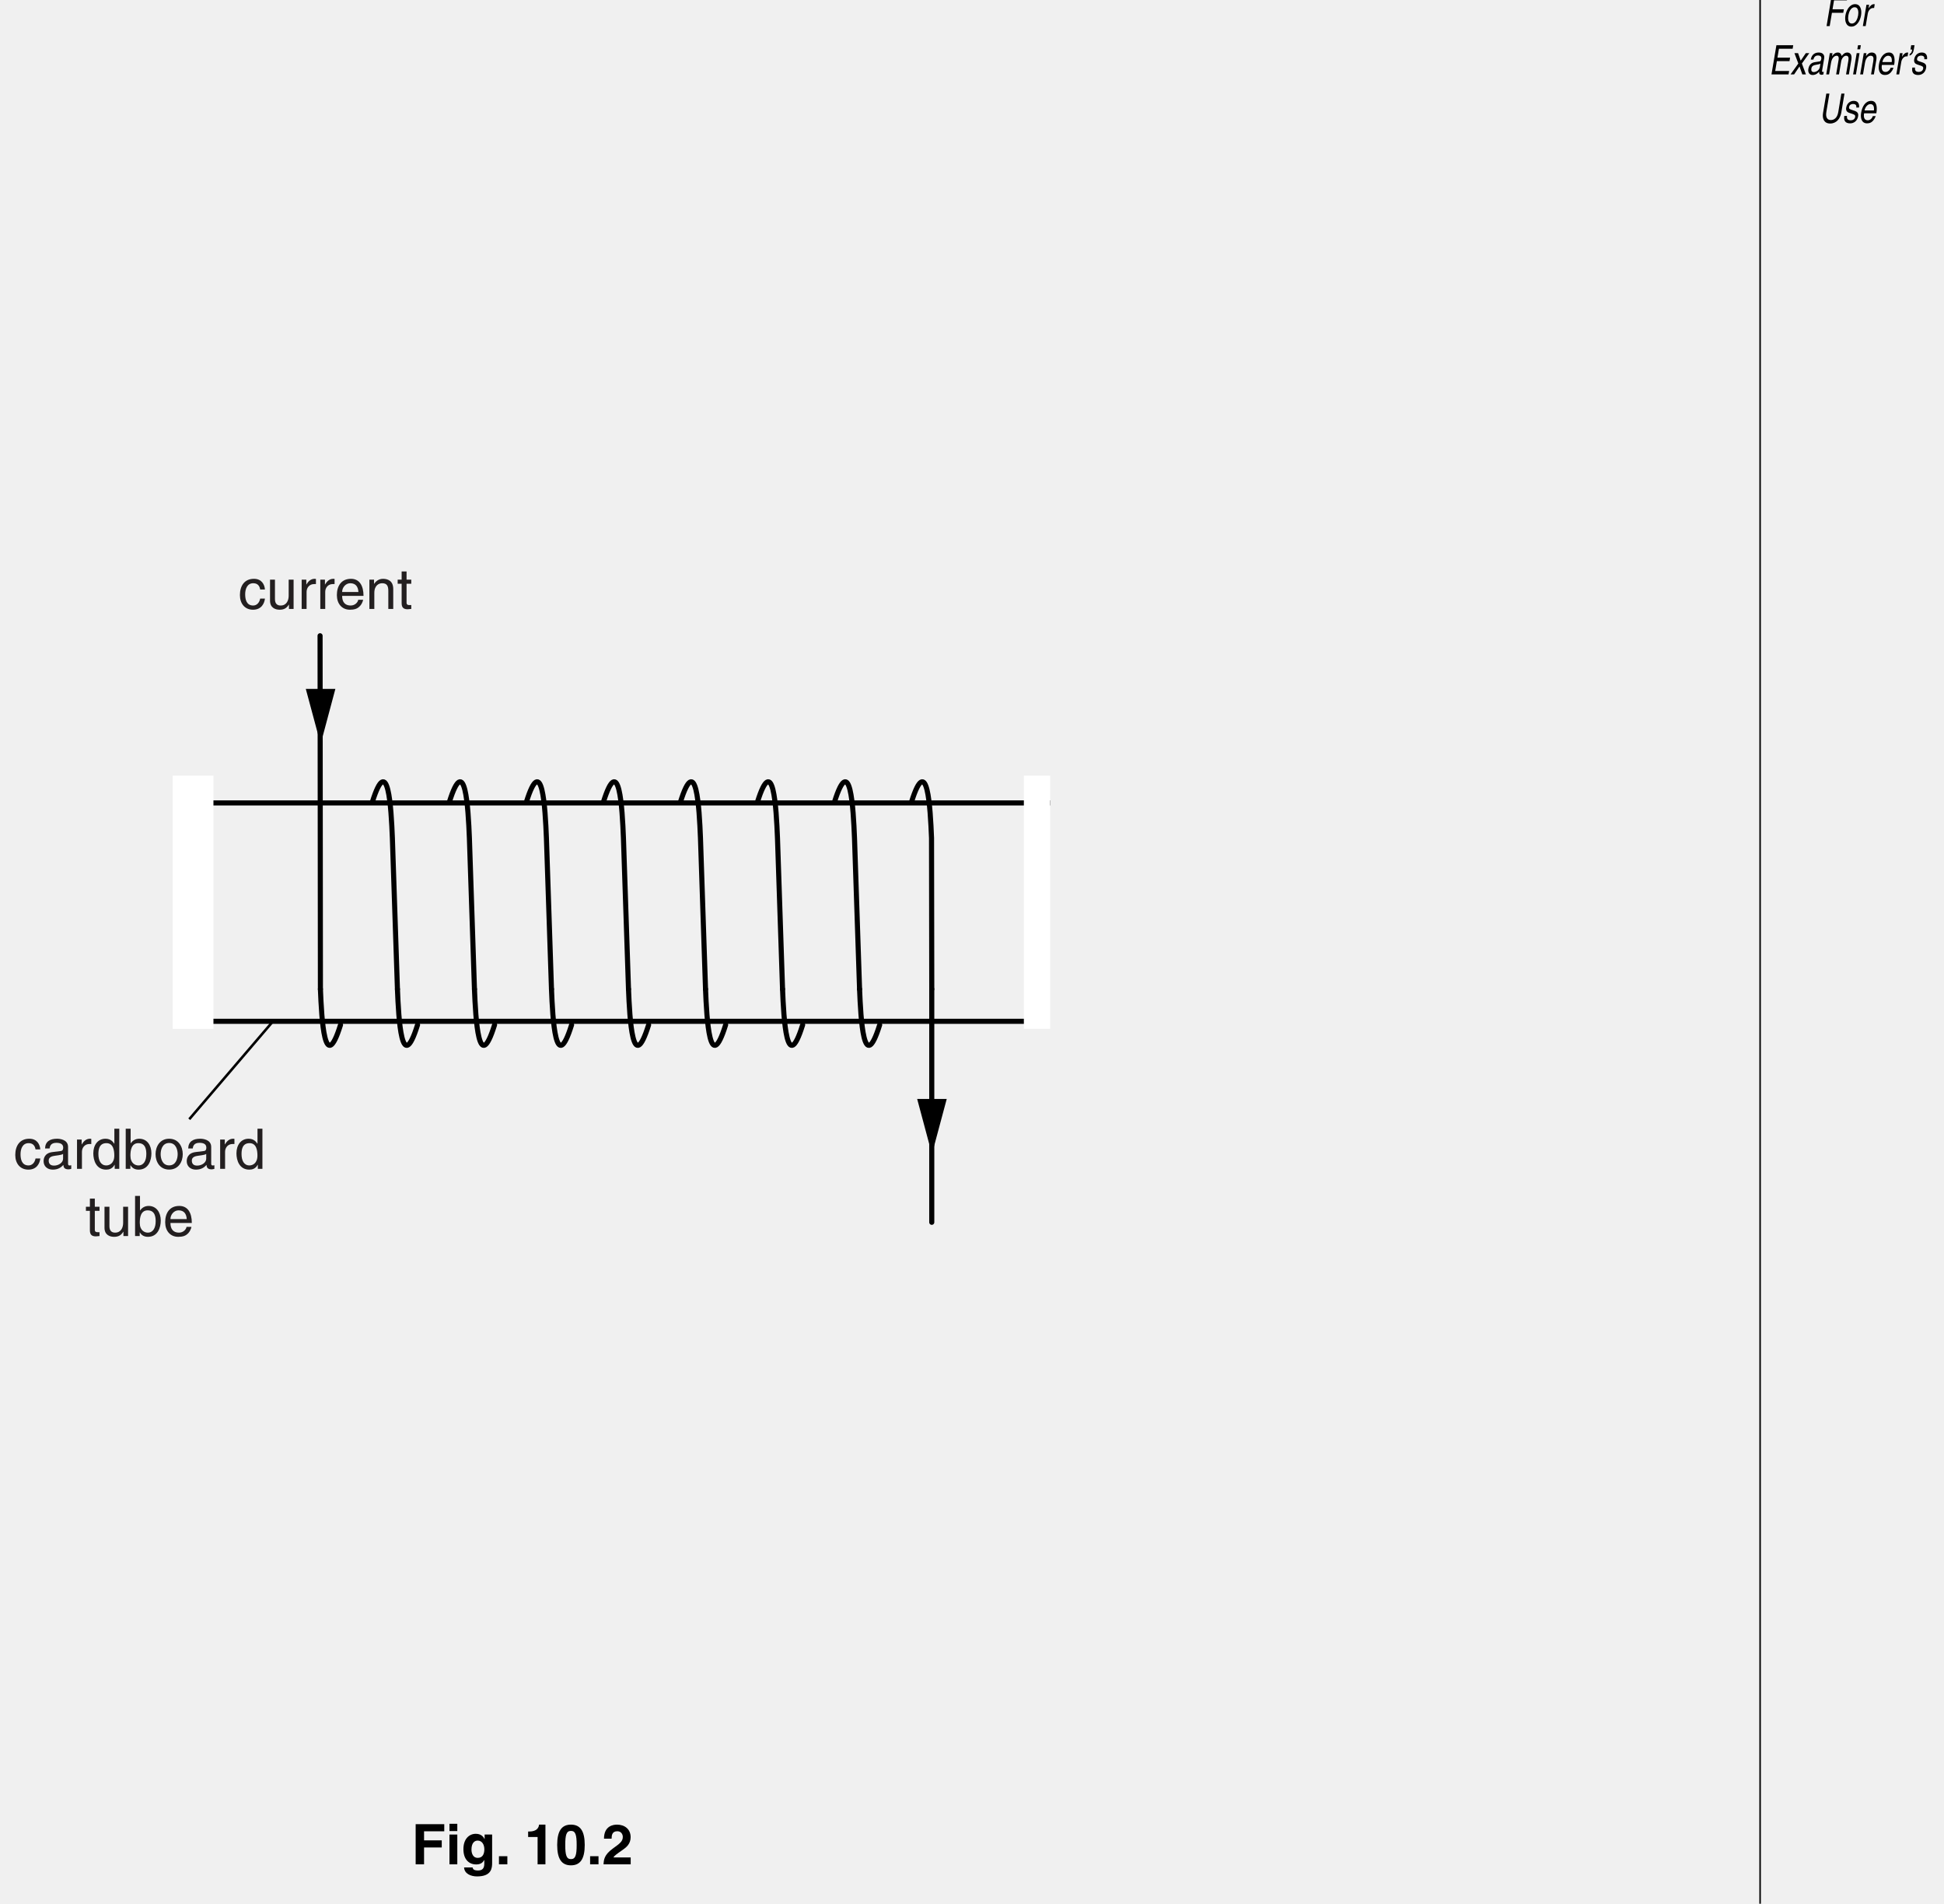
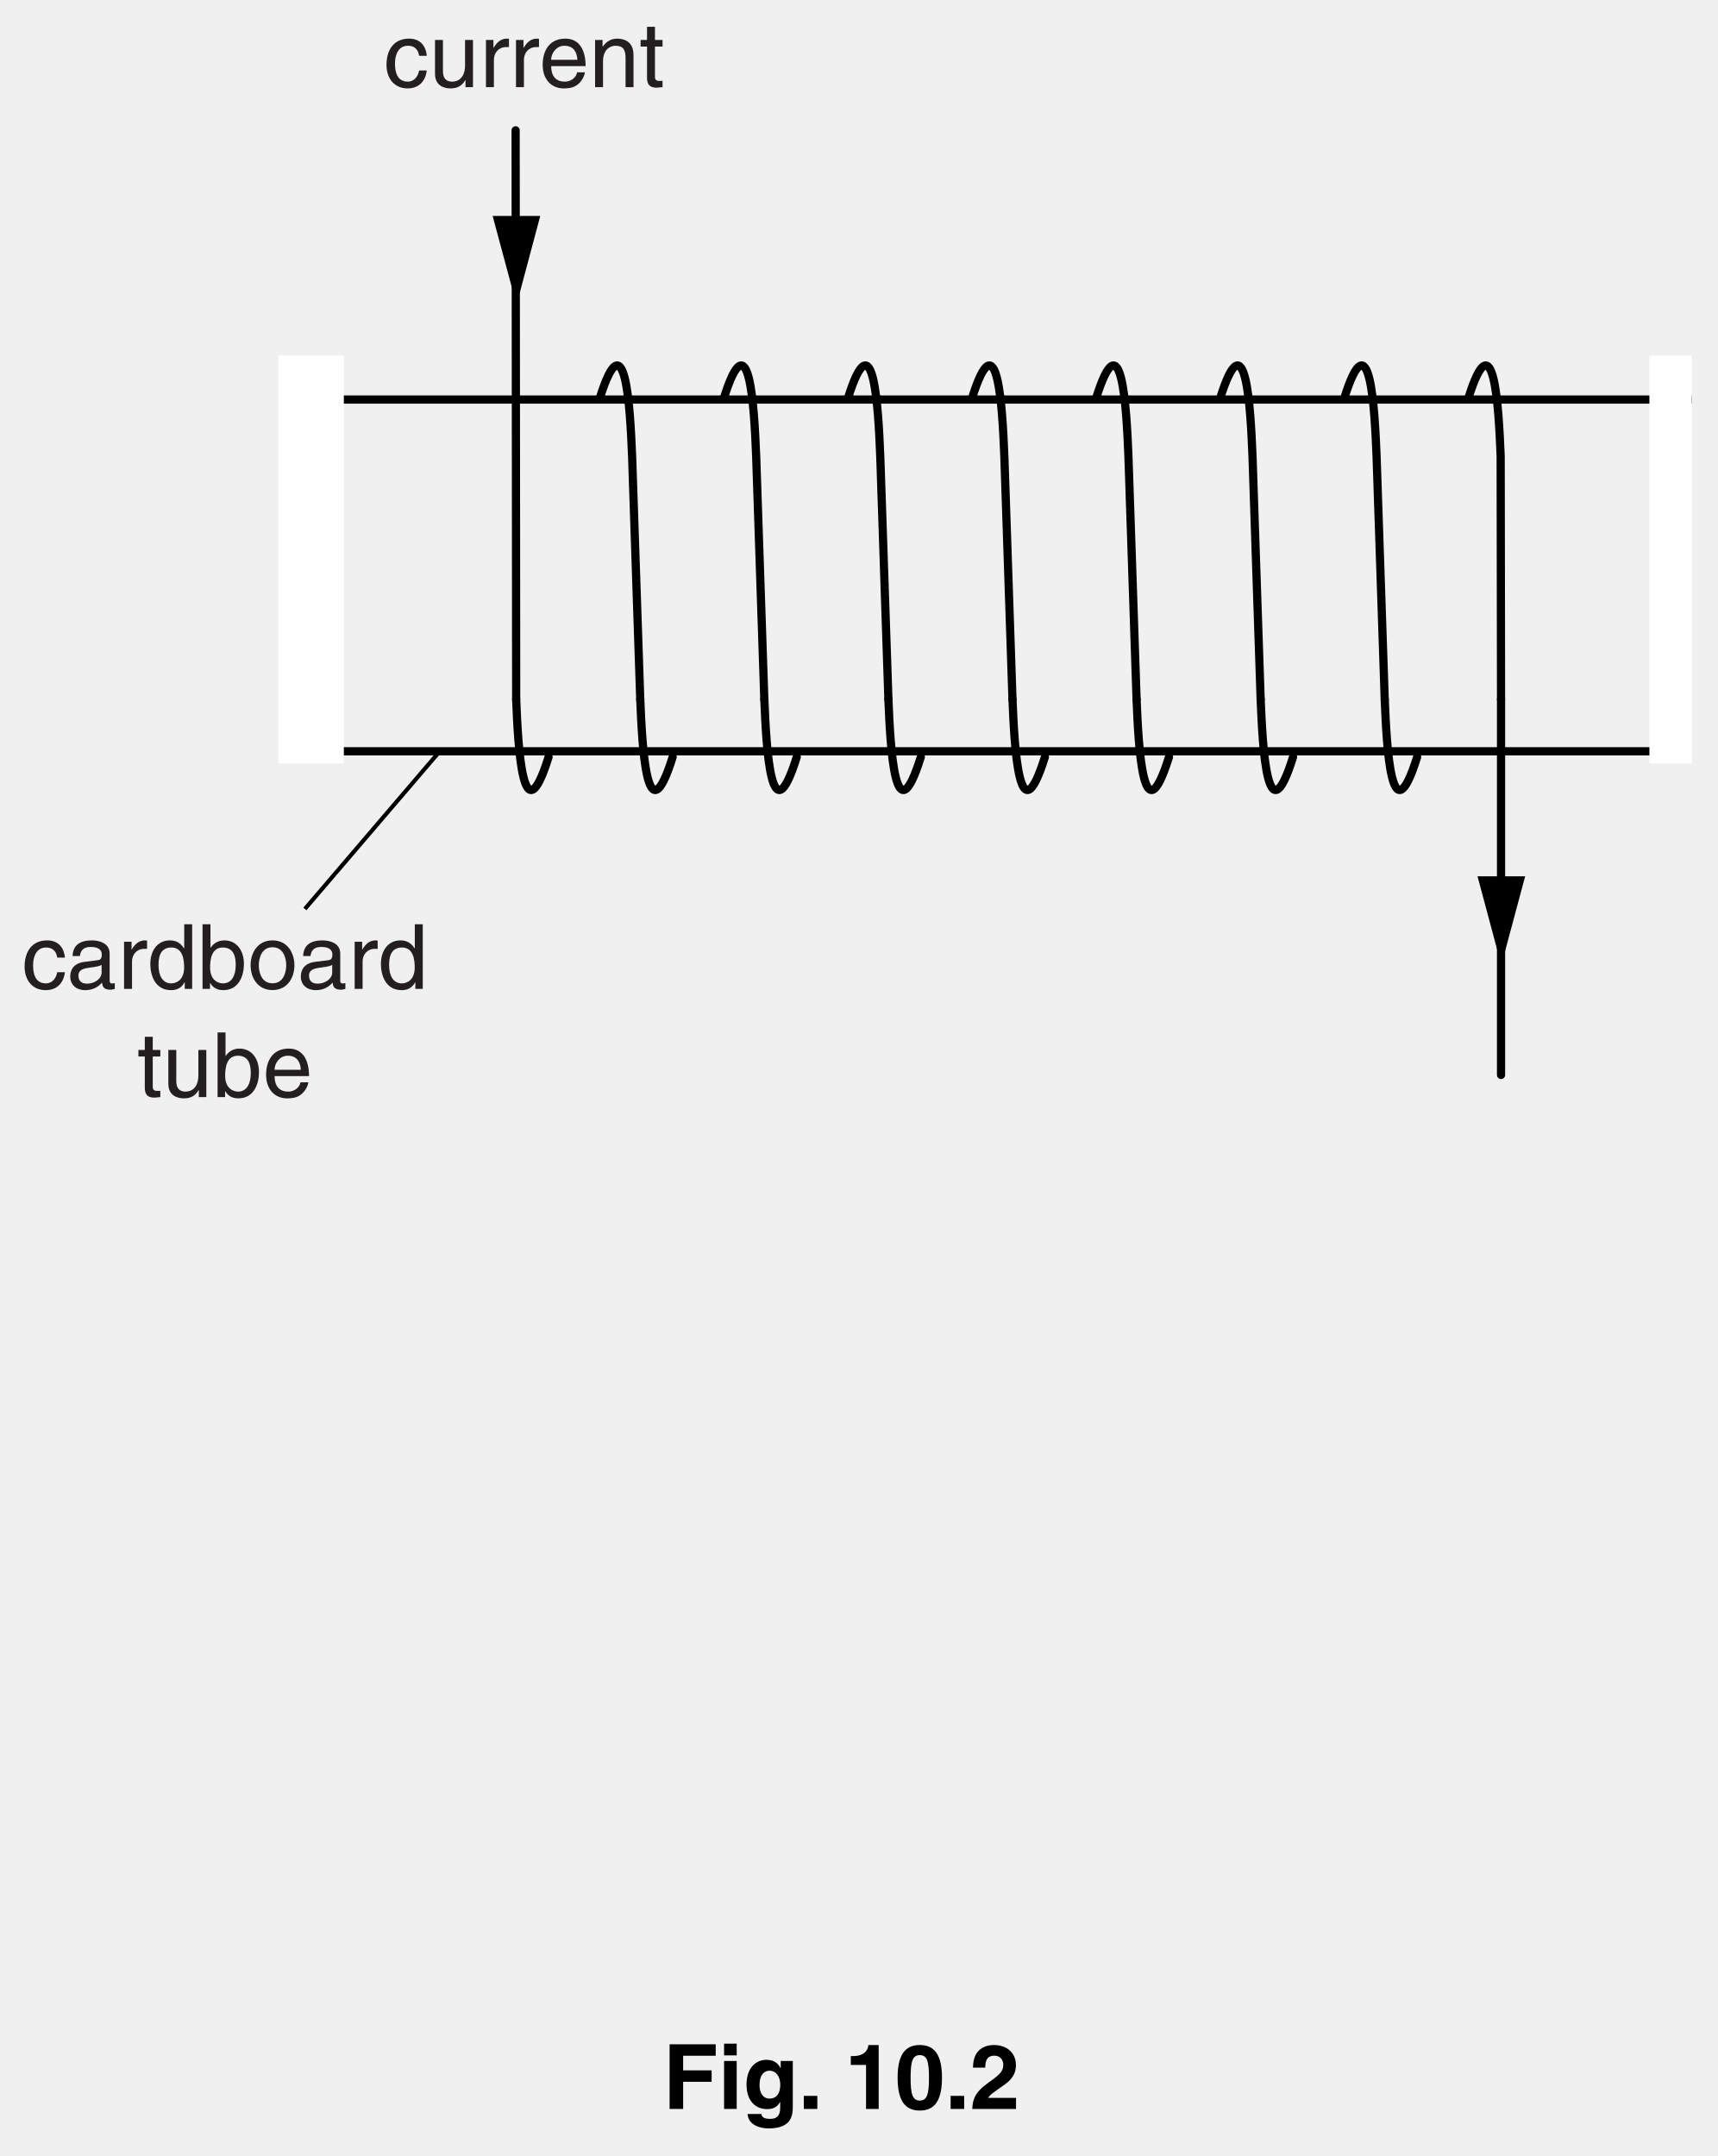
- <svg xmlns="http://www.w3.org/2000/svg" xmlns:xlink="http://www.w3.org/1999/xlink" data-id="0625_2013MJ_22_q10b_fig10-2" data-width-mm="134.76" data-height-mm="131.94" data-measure="false" data-source="0625/22 MJ 2013 p17" version="1.1" width="382" height="374" viewBox="0 0 382 374">
+ <svg xmlns="http://www.w3.org/2000/svg" xmlns:xlink="http://www.w3.org/1999/xlink" data-id="0625_2013MJ_22_q10b_fig10-2" data-width-mm="73.91" data-height-mm="92.78" data-measure="false" data-source="0625/22 MJ 2013 p17" version="1.1" width="209.5" height="263" viewBox="0 0 209.5 263">
  <defs>
    <clipPath id="clip_1">
-       <path transform="matrix(1,0,0,-1,-181.5,770)" d="M181.5 396H563.5V770H181.5Z" />
+       <path transform="matrix(1,0,0,-1,-181.5,661)" d="M181.5 398H391V661H181.5Z" />
    </clipPath>
    <clipPath id="clip_2">
-       <path transform="matrix(1,0,0,-1,-181.5,770)" d="M0 0H595.22V842H0Z" />
+       <path transform="matrix(1,0,0,-1,-181.5,661)" d="M0 0H595.22V842H0Z" />
    </clipPath>
    <clipPath id="clip_3">
-       <path transform="matrix(1,0,0,-1,-181.5,770)" d="M0 0H595.22V842H0Z" />
+       <path transform="matrix(1,0,0,-1,-181.5,661)" d="M0 0H595.22V842H0Z" />
    </clipPath>
    <clipPath id="clip_4">
-       <path transform="matrix(1,0,0,-1,-181.5,770)" d="M0 0H595.22V842H0Z" />
+       <path transform="matrix(1,0,0,-1,-181.5,661)" d="M0 0H595.22V842H0Z" />
    </clipPath>
    <clipPath id="clip_5">
-       <path transform="matrix(1,0,0,-1,-181.5,770)" d="M0 0H595.22V842H0Z" />
+       <path transform="matrix(1,0,0,-1,-181.5,661)" d="M0 0H595.22V842H0Z" />
    </clipPath>
-     <path id="font_6_39" d="M.252 .326H.604L.622 .412H.270L.317 .631H.717L.735 .717H.238L.085 0H.182L.252 .326Z" />
-     <path id="font_6_80" d="M.090 .262C.062 .127 .108-.013 .275-.013 .442-.013 .548 .127 .576 .262 .605 .397 .559 .538 .392 .538 .225 .538 .119 .397 .090 .262M.181 .262C.196 .332 .250 .462 .376 .462 .502 .462 .500 .332 .485 .262 .470 .192 .417 .062 .291 .062 .165 .062 .166 .192 .181 .262Z" />
-     <path id="font_6_83" d="M.229 .304C.245 .380 .311 .444 .393 .444H.426L.445 .535C.439 .537 .434 .538 .423 .538 .357 .538 .302 .497 .254 .436H.252L.271 .523H.188L.076 0H.164L.229 .304Z" />
-     <path id="font_6_38" d="M.634 .085H.201L.252 .326H.645L.663 .412H.270L.317 .631H.743L.761 .717H.238L.085 0H.615L.634 .085Z" />
-     <path id="font_6_89" d="M.363 .268 .594 .523H.486L.326 .338 .244 .523H.131L.252 .268 .010 0H.121L.289 .196 .377 0H.489L.363 .268Z" />
-     <path id="font_6_66" d="M.220 .364C.234 .404 .261 .465 .361 .465 .444 .465 .478 .435 .466 .380 .455 .328 .429 .320 .407 .318L.258 .300C.108 .282 .074 .180 .064 .136 .045 .046 .100-.014 .196-.014 .298-.014 .362 .033 .403 .070 .398 .030 .401-.009 .479-.009 .499-.009 .514-.003 .530 .000L.543 .064C.533 .062 .521 .060 .513 .060 .495 .060 .486 .069 .491 .091L.555 .392C.583 .526 .434 .538 .392 .538 .263 .538 .169 .489 .139 .364L.220 .364M.422 .181C.407 .111 .316 .058 .234 .058 .168 .058 .146 .092 .158 .149 .172 .215 .244 .228 .288 .234 .400 .248 .424 .256 .440 .267L.422 .181Z" />
-     <path id="font_6_78" d="M.064 0H.152L.213 .285C.243 .427 .338 .459 .388 .459 .453 .459 .459 .406 .449 .362L.372 0H.460L.528 .319C.543 .389 .607 .459 .681 .459 .756 .459 .768 .410 .752 .338L.680 0H.768L.845 .362C.877 .509 .777 .538 .721 .538 .640 .538 .597 .502 .543 .453 .534 .481 .516 .538 .422 .538 .328 .538 .270 .477 .245 .449H.243L.259 .523H.176L.064 0Z" />
-     <path id="font_6_74" d="M.266 .523H.178L.066 0H.154L.266 .523M.286 .617 .307 .717H.219L.198 .617H.286Z" />
-     <path id="font_6_79" d="M.566 .356C.598 .505 .503 .538 .422 .538 .332 .538 .270 .477 .245 .449H.243L.259 .523H.176L.064 0H.152L.213 .285C.243 .427 .338 .459 .388 .459 .474 .459 .490 .413 .471 .322L.402 0H.490L.566 .356Z" />
-     <path id="font_6_70" d="M.455 .164C.444 .125 .382 .061 .299 .061 .198 .061 .160 .124 .183 .233H.565C.604 .418 .556 .538 .405 .538 .232 .538 .126 .409 .092 .247 .060 .096 .123-.014 .270-.014 .354-.014 .393 .005 .420 .021 .495 .065 .535 .139 .543 .164H.455M.198 .303C.215 .384 .295 .459 .376 .459 .483 .459 .501 .384 .489 .303H.198Z" />
-     <path id="font_6_8" d="M.183 .611H.236C.228 .577 .215 .517 .161 .509L.151 .462C.236 .481 .272 .542 .288 .619L.309 .717H.205L.183 .611Z" />
-     <path id="font_6_84" d="M.526 .374C.532 .400 .548 .538 .361 .538 .258 .538 .152 .486 .127 .371 .112 .299 .152 .262 .221 .244L.318 .219C.389 .200 .415 .186 .406 .144 .394 .086 .332 .061 .269 .061 .145 .061 .147 .127 .152 .168H.067C.057 .105 .046-.014 .253-.014 .371-.014 .474 .050 .497 .158 .512 .229 .483 .269 .379 .296L.296 .318C.232 .335 .207 .345 .216 .388 .230 .453 .309 .462 .336 .462 .447 .462 .447 .407 .441 .374H.526Z" />
-     <path id="font_6_54" d="M.699 .717 .603 .264C.570 .108 .461 .067 .372 .067 .285 .067 .199 .110 .232 .266L.328 .717H.231L.129 .239C.101 .105 .158-.018 .351-.018 .548-.018 .666 .105 .697 .252L.796 .717H.699Z" />
-     <clipPath id="clip_7">
-       <path transform="matrix(1,0,0,-1,-181.5,770)" d="M180.432 658.748H387.859V525.433H180.432Z" />
+     <clipPath id="clip_6">
+       <path transform="matrix(1,0,0,-1,-181.5,660.999)" d="M180.432 658.748H387.859V525.433H180.432Z" />
    </clipPath>
-     <path id="font_8_68" d="M.476 .347C.469 .438 .417 .538 .280 .538 .107 .538 .029 .409 .029 .247 .029 .096 .116-.014 .263-.014 .416-.014 .467 .102 .476 .185H.391C.376 .105 .325 .061 .266 .061 .145 .061 .123 .172 .123 .262 .123 .355 .158 .459 .267 .459 .341 .459 .380 .417 .391 .347H.476Z" />
-     <path id="font_8_86" d="M.488 0V.523H.400V.235C.400 .159 .367 .061 .256 .061 .199 .061 .155 .090 .155 .176V.523H.067V.147C.067 .022 .160-.014 .237-.014 .321-.014 .366 .017 .403 .078L.405 .076V0H.488Z" />
-     <path id="font_8_83" d="M.164 .304C.164 .380 .216 .444 .298 .444H.331V.535C.324 .537 .319 .538 .308 .538 .242 .538 .196 .497 .161 .436H.159V.523H.076V0H.164V.304Z" />
-     <path id="font_8_70" d="M.420 .164C.417 .125 .368 .061 .285 .061 .184 .061 .133 .124 .133 .233H.515C.515 .418 .441 .538 .291 .538 .117 .538 .039 .409 .039 .247 .039 .096 .126-.014 .273-.014 .357-.014 .391 .005 .416 .021 .481 .065 .505 .139 .508 .164H.420M.133 .303C.133 .384 .197 .459 .278 .459 .385 .459 .419 .384 .424 .303H.133Z" />
-     <path id="font_8_79" d="M.490 .356C.490 .505 .388 .538 .307 .538 .217 .538 .168 .477 .149 .449H.147V.523H.064V0H.152V.285C.152 .427 .240 .459 .291 .459 .376 .459 .402 .413 .402 .322V0H.490V.356Z" />
-     <path id="font_8_85" d="M.256 .450V.523H.172V.669H.084V.523H.013V.450H.084V.105C.084 .042 .103-.006 .190-.006 .199-.006 .224-.002 .256 .000V.069H.225C.207 .069 .172 .069 .172 .110V.450H.256Z" />
-     <path id="font_8_66" d="M.142 .364C.148 .404 .162 .465 .263 .465 .345 .465 .385 .435 .385 .380 .385 .328 .360 .320 .339 .318L.194 .300C.048 .282 .035 .180 .035 .136 .035 .046 .103-.014 .199-.014 .301-.014 .354 .033 .388 .070 .391 .030 .403-.009 .481-.009 .501-.009 .514-.003 .529 .000V.064C.519 .062 .508 .060 .500 .060 .482 .060 .472 .069 .472 .091V.392C.472 .526 .319 .538 .277 .538 .148 .538 .065 .489 .061 .364L.142 .364M.383 .181C.383 .111 .303 .058 .222 .058 .155 .058 .126 .092 .126 .149 .126 .215 .195 .228 .238 .234 .347 .248 .369 .256 .383 .267V.181Z" />
-     <path id="font_8_69" d="M.498 .717H.410V.456L.408 .449C.388 .479 .347 .538 .252 .538 .113 .538 .034 .424 .034 .277 .034 .152 .086-.014 .264-.014 .315-.014 .375 .001 .413 .072H.416V0H.498V.717M.125 .263C.125 .330 .132 .459 .268 .459 .395 .459 .409 .322 .409 .237 .409 .098 .322 .061 .266 .061 .170 .061 .125 .148 .125 .263Z" />
-     <path id="font_8_67" d="M.140 0V.065H.142C.160 .036 .197-.014 .286-.014 .464-.014 .516 .152 .516 .277 .516 .424 .437 .538 .298 .538 .237 .537 .185 .512 .147 .457H.145V.717H.057V0H.140M.425 .263C.425 .148 .380 .061 .284 .061 .228 .061 .141 .098 .141 .237 .141 .322 .155 .459 .282 .459 .418 .459 .425 .330 .425 .263Z" />
-     <path id="font_8_80" d="M.034 .262C.034 .127 .110-.013 .277-.013 .444-.013 .520 .127 .520 .262 .520 .397 .444 .538 .277 .538 .110 .538 .034 .397 .034 .262M.125 .262C.125 .332 .151 .462 .277 .462 .403 .462 .429 .332 .429 .262 .429 .192 .403 .062 .277 .062 .151 .062 .125 .192 .125 .262Z" />
-     <clipPath id="clip_9">
-       <path transform="matrix(1,0,0,-1,-181.500,770)" d="M180.432 658.748H387.859V525.433H180.432Z" />
+     <path id="font_7_68" d="M.476 .347C.469 .438 .417 .538 .280 .538 .107 .538 .029 .409 .029 .247 .029 .096 .116-.014 .263-.014 .416-.014 .467 .102 .476 .185H.391C.376 .105 .325 .061 .266 .061 .145 .061 .123 .172 .123 .262 .123 .355 .158 .459 .267 .459 .341 .459 .380 .417 .391 .347H.476Z" />
+     <path id="font_7_86" d="M.488 0V.523H.400V.235C.400 .159 .367 .061 .256 .061 .199 .061 .155 .090 .155 .176V.523H.067V.147C.067 .022 .160-.014 .237-.014 .321-.014 .366 .017 .403 .078L.405 .076V0H.488Z" />
+     <path id="font_7_83" d="M.164 .304C.164 .380 .216 .444 .298 .444H.331V.535C.324 .537 .319 .538 .308 .538 .242 .538 .196 .497 .161 .436H.159V.523H.076V0H.164V.304Z" />
+     <path id="font_7_70" d="M.420 .164C.417 .125 .368 .061 .285 .061 .184 .061 .133 .124 .133 .233H.515C.515 .418 .441 .538 .291 .538 .117 .538 .039 .409 .039 .247 .039 .096 .126-.014 .273-.014 .357-.014 .391 .005 .416 .021 .481 .065 .505 .139 .508 .164H.420M.133 .303C.133 .384 .197 .459 .278 .459 .385 .459 .419 .384 .424 .303H.133Z" />
+     <path id="font_7_79" d="M.490 .356C.490 .505 .388 .538 .307 .538 .217 .538 .168 .477 .149 .449H.147V.523H.064V0H.152V.285C.152 .427 .240 .459 .291 .459 .376 .459 .402 .413 .402 .322V0H.490V.356Z" />
+     <path id="font_7_85" d="M.256 .450V.523H.172V.669H.084V.523H.013V.450H.084V.105C.084 .042 .103-.006 .190-.006 .199-.006 .224-.002 .256 .000V.069H.225C.207 .069 .172 .069 .172 .110V.450H.256Z" />
+     <path id="font_7_66" d="M.142 .364C.148 .404 .162 .465 .263 .465 .345 .465 .385 .435 .385 .380 .385 .328 .360 .320 .339 .318L.194 .300C.048 .282 .035 .180 .035 .136 .035 .046 .103-.014 .199-.014 .301-.014 .354 .033 .388 .070 .391 .030 .403-.009 .481-.009 .501-.009 .514-.003 .529 .000V.064C.519 .062 .508 .060 .500 .060 .482 .060 .472 .069 .472 .091V.392C.472 .526 .319 .538 .277 .538 .148 .538 .065 .489 .061 .364L.142 .364M.383 .181C.383 .111 .303 .058 .222 .058 .155 .058 .126 .092 .126 .149 .126 .215 .195 .228 .238 .234 .347 .248 .369 .256 .383 .267V.181Z" />
+     <path id="font_7_69" d="M.498 .717H.410V.456L.408 .449C.388 .479 .347 .538 .252 .538 .113 .538 .034 .424 .034 .277 .034 .152 .086-.014 .264-.014 .315-.014 .375 .001 .413 .072H.416V0H.498V.717M.125 .263C.125 .330 .132 .459 .268 .459 .395 .459 .409 .322 .409 .237 .409 .098 .322 .061 .266 .061 .170 .061 .125 .148 .125 .263Z" />
+     <path id="font_7_67" d="M.140 0V.065H.142C.160 .036 .197-.014 .286-.014 .464-.014 .516 .152 .516 .277 .516 .424 .437 .538 .298 .538 .237 .537 .185 .512 .147 .457H.145V.717H.057V0H.140M.425 .263C.425 .148 .380 .061 .284 .061 .228 .061 .141 .098 .141 .237 .141 .322 .155 .459 .282 .459 .418 .459 .425 .330 .425 .263Z" />
+     <path id="font_7_80" d="M.034 .262C.034 .127 .110-.013 .277-.013 .444-.013 .520 .127 .520 .262 .520 .397 .444 .538 .277 .538 .110 .538 .034 .397 .034 .262M.125 .262C.125 .332 .151 .462 .277 .462 .403 .462 .429 .332 .429 .262 .429 .192 .403 .062 .277 .062 .151 .062 .125 .192 .125 .262Z" />
+     <clipPath id="clip_8">
+       <path transform="matrix(1,0,0,-1,-181.500,660.999)" d="M180.432 658.748H387.859V525.433H180.432Z" />
    </clipPath>
-     <path id="font_10_39" d="M.225 .301H.541V.428H.225V.590H.586V.717H.075V0H.225V.301Z" />
-     <path id="font_10_74" d="M.068 .532V0H.208V.532H.068M.208 .724H.068V.594H.208V.724Z" />
-     <path id="font_10_72" d="M.418 .532V.452H.416C.399 .487 .360 .545 .260 .545 .143 .545 .039 .455 .039 .271 .039 .086 .140-.002 .268-.002 .352-.002 .388 .036 .410 .077L.412 .075V.011C.412-.074 .376-.110 .301-.110 .220-.110 .209-.083 .203-.056H.051C.057-.169 .173-.216 .283-.216 .545-.216 .552-.063 .552 .028V.532H.418M.183 .263C.183 .386 .241 .424 .293 .424 .371 .424 .413 .354 .413 .268 .413 .196 .389 .115 .294 .115 .211 .115 .183 .195 .183 .263Z" />
-     <path id="font_10_15" d="M.213 .145H.063V0H.213V.145Z" />
-     <path id="font_10_1" d="" />
-     <path id="font_10_18" d="M.068 .488H.237V0H.377V.709H.263C.259 .656 .223 .586 .088 .586H.068V.488Z" />
-     <path id="font_10_17" d="M.031 .346C.031 .097 .110-.018 .277-.018 .444-.018 .523 .097 .523 .346 .523 .594 .444 .709 .277 .709 .110 .709 .031 .594 .031 .346M.175 .346C.175 .529 .197 .597 .277 .597 .357 .597 .379 .529 .379 .346 .379 .163 .357 .093 .277 .093 .197 .093 .175 .163 .175 .346Z" />
-     <path id="font_10_19" d="M.169 .458C.170 .510 .173 .591 .271 .591 .339 .591 .369 .537 .369 .490 .369 .410 .319 .374 .190 .281 .036 .169 .030 .082 .025 0H.510V.123H.202C.218 .156 .267 .188 .361 .254 .430 .301 .509 .363 .509 .485 .509 .629 .401 .709 .265 .709 .202 .709 .033 .689 .033 .458H.169Z" />
+     <path id="font_9_39" d="M.225 .301H.541V.428H.225V.590H.586V.717H.075V0H.225V.301Z" />
+     <path id="font_9_74" d="M.068 .532V0H.208V.532H.068M.208 .724H.068V.594H.208V.724Z" />
+     <path id="font_9_72" d="M.418 .532V.452H.416C.399 .487 .360 .545 .260 .545 .143 .545 .039 .455 .039 .271 .039 .086 .140-.002 .268-.002 .352-.002 .388 .036 .410 .077L.412 .075V.011C.412-.074 .376-.110 .301-.110 .220-.110 .209-.083 .203-.056H.051C.057-.169 .173-.216 .283-.216 .545-.216 .552-.063 .552 .028V.532H.418M.183 .263C.183 .386 .241 .424 .293 .424 .371 .424 .413 .354 .413 .268 .413 .196 .389 .115 .294 .115 .211 .115 .183 .195 .183 .263Z" />
+     <path id="font_9_15" d="M.213 .145H.063V0H.213V.145Z" />
+     <path id="font_9_1" d="" />
+     <path id="font_9_18" d="M.068 .488H.237V0H.377V.709H.263C.259 .656 .223 .586 .088 .586H.068V.488Z" />
+     <path id="font_9_17" d="M.031 .346C.031 .097 .110-.018 .277-.018 .444-.018 .523 .097 .523 .346 .523 .594 .444 .709 .277 .709 .110 .709 .031 .594 .031 .346M.175 .346C.175 .529 .197 .597 .277 .597 .357 .597 .379 .529 .379 .346 .379 .163 .357 .093 .277 .093 .197 .093 .175 .163 .175 .346Z" />
+     <path id="font_9_19" d="M.169 .458C.170 .510 .173 .591 .271 .591 .339 .591 .369 .537 .369 .490 .369 .410 .319 .374 .190 .281 .036 .169 .030 .082 .025 0H.510V.123H.202C.218 .156 .267 .188 .361 .254 .430 .301 .509 .363 .509 .485 .509 .629 .401 .709 .265 .709 .202 .709 .033 .689 .033 .458H.169Z" />
  </defs>
  <g clip-path="url(#clip_1)">
    <g clip-path="url(#clip_2)">
      <g>
        <g clip-path="url(#clip_3)">
          <g>
            <g clip-path="url(#clip_4)">
              <g>
                <g clip-path="url(#clip_5)">
-                   <path transform="matrix(1,0,0,-1,345.866,-1.078)" stroke-width=".3" stroke-linecap="butt" stroke-miterlimit="4" stroke-linejoin="miter" fill="none" stroke="#000000" d="M0 0V-711.496" />
-                   <use data-text="F" xlink:href="#font_6_39" transform="matrix(6.32,0,0,-8,358.387,5.121)" />
-                   <use data-text="o" xlink:href="#font_6_80" transform="matrix(6.32,0,0,-8,362.060,5.121)" />
-                   <use data-text="r" xlink:href="#font_6_83" transform="matrix(6.32,0,0,-8,365.574,5.121)" />
-                   <use data-text="E" xlink:href="#font_6_38" transform="matrix(6.32,0,0,-8,347.564,14.621)" />
-                   <use data-text="x" xlink:href="#font_6_89" transform="matrix(6.32,0,0,-8,351.780,14.621)" />
-                   <use data-text="a" xlink:href="#font_6_66" transform="matrix(6.32,0,0,-8,354.940,14.621)" />
-                   <use data-text="m" xlink:href="#font_6_78" transform="matrix(6.32,0,0,-8,358.455,14.621)" />
-                   <use data-text="i" xlink:href="#font_6_74" transform="matrix(6.32,0,0,-8,363.720,14.621)" />
-                   <use data-text="n" xlink:href="#font_6_79" transform="matrix(6.32,0,0,-8,365.124,14.621)" />
-                   <use data-text="e" xlink:href="#font_6_70" transform="matrix(6.32,0,0,-8,368.638,14.621)" />
-                   <use data-text="r" xlink:href="#font_6_83" transform="matrix(6.32,0,0,-8,372.153,14.621)" />
-                   <use data-text="’" xlink:href="#font_6_8" transform="matrix(6.32,0,0,-8,374.258,14.621)" />
-                   <use data-text="s" xlink:href="#font_6_84" transform="matrix(6.32,0,0,-8,375.343,14.621)" />
-                   <use data-text="U" xlink:href="#font_6_54" transform="matrix(6.32,0,0,-8,357.414,24.121)" />
-                   <use data-text="s" xlink:href="#font_6_84" transform="matrix(6.32,0,0,-8,361.978,24.121)" />
-                   <use data-text="e" xlink:href="#font_6_70" transform="matrix(6.32,0,0,-8,365.138,24.121)" />
-                   <path transform="matrix(1,0,0,-1,179.095,157.612)" stroke-width="1" stroke-linecap="round" stroke-miterlimit="4" stroke-linejoin="miter" fill="none" stroke="#000000" d="M0 0C3.14 10.074 3.716-1.219 3.953-7.021L4-36.712" />
-                   <path transform="matrix(1,0,0,-1,127.454,201.343)" stroke-width="1" stroke-linecap="round" stroke-miterlimit="4" stroke-linejoin="miter" fill="none" stroke="#000000" d="M0 0C-3.142-10.073-3.716 1.222-3.952 7.02" />
-                   <path transform="matrix(1,0,0,-1,118.555,157.612)" stroke-width="1" stroke-linecap="round" stroke-miterlimit="4" stroke-linejoin="miter" fill="none" stroke="#000000" d="M0 0C3.14 10.074 3.717-1.219 3.952-7.021L4.947-36.712" />
-                   <path transform="matrix(1,0,0,-1,112.319,201.343)" stroke-width="1" stroke-linecap="round" stroke-miterlimit="4" stroke-linejoin="miter" fill="none" stroke="#000000" d="M0 0C-3.142-10.073-3.716 1.222-3.952 7.02" />
-                   <path transform="matrix(1,0,0,-1,103.42,157.612)" stroke-width="1" stroke-linecap="round" stroke-miterlimit="4" stroke-linejoin="miter" fill="none" stroke="#000000" d="M0 0C3.14 10.074 3.716-1.219 3.952-7.021L4.947-36.712" />
-                   <path transform="matrix(1,0,0,-1,97.185,201.343)" stroke-width="1" stroke-linecap="round" stroke-miterlimit="4" stroke-linejoin="miter" fill="none" stroke="#000000" d="M0 0C-3.142-10.073-3.716 1.222-3.952 7.02" />
-                   <path transform="matrix(1,0,0,-1,88.284,157.612)" stroke-width="1" stroke-linecap="round" stroke-miterlimit="4" stroke-linejoin="miter" fill="none" stroke="#000000" d="M0 0C3.14 10.074 3.716-1.219 3.952-7.021L4.947-36.712" />
-                   <path transform="matrix(1,0,0,-1,82.049,201.343)" stroke-width="1" stroke-linecap="round" stroke-miterlimit="4" stroke-linejoin="miter" fill="none" stroke="#000000" d="M0 0C-3.142-10.073-3.717 1.222-3.952 7.02" />
-                   <path transform="matrix(1,0,0,-1,73.149,157.612)" stroke-width="1" stroke-linecap="round" stroke-miterlimit="4" stroke-linejoin="miter" fill="none" stroke="#000000" d="M0 0C3.14 10.074 3.716-1.219 3.953-7.021L4.948-36.712" />
-                   <path transform="matrix(1,0,0,-1,172.859,201.343)" stroke-width="1" stroke-linecap="round" stroke-miterlimit="4" stroke-linejoin="miter" fill="none" stroke="#000000" d="M0 0C-3.142-10.073-3.716 1.222-3.952 7.02" />
-                   <path transform="matrix(1,0,0,-1,163.959,157.612)" stroke-width="1" stroke-linecap="round" stroke-miterlimit="4" stroke-linejoin="miter" fill="none" stroke="#000000" d="M0 0C3.14 10.074 3.717-1.219 3.952-7.021L4.947-36.712" />
-                   <path transform="matrix(1,0,0,-1,157.724,201.343)" stroke-width="1" stroke-linecap="round" stroke-miterlimit="4" stroke-linejoin="miter" fill="none" stroke="#000000" d="M0 0C-3.142-10.073-3.716 1.222-3.952 7.02" />
-                   <path transform="matrix(1,0,0,-1,148.825,157.612)" stroke-width="1" stroke-linecap="round" stroke-miterlimit="4" stroke-linejoin="miter" fill="none" stroke="#000000" d="M0 0C3.14 10.074 3.716-1.219 3.952-7.021L4.947-36.712" />
-                   <path transform="matrix(1,0,0,-1,142.59,201.343)" stroke-width="1" stroke-linecap="round" stroke-miterlimit="4" stroke-linejoin="miter" fill="none" stroke="#000000" d="M0 0C-3.142-10.073-3.716 1.222-3.952 7.02" />
-                   <path transform="matrix(1,0,0,-1,133.691,157.612)" stroke-width="1" stroke-linecap="round" stroke-miterlimit="4" stroke-linejoin="miter" fill="none" stroke="#000000" d="M0 0C3.14 10.074 3.716-1.219 3.952-7.021L4.947-36.712" />
-                   <path transform="matrix(1,0,0,-1,66.914,201.343)" stroke-width="1" stroke-linecap="round" stroke-miterlimit="4" stroke-linejoin="miter" fill="none" stroke="#000000" d="M0 0C-3.142-10.073-3.717 1.222-3.952 7.02" />
-                   <path transform="matrix(1,0,0,-1,62.894,124.898)" stroke-width="1" stroke-linecap="round" stroke-miterlimit="4" stroke-linejoin="miter" fill="none" stroke="#000000" d="M0 0 .068-69.426" />
-                   <path transform="matrix(1,0,0,-1,60.091,135.345)" d="M0 0 2.915-10.838 5.81 .006" />
-                   <path transform="matrix(1,0,0,-1,201.946,200.644)" stroke-width="1" stroke-linecap="butt" stroke-miterlimit="4" stroke-linejoin="miter" fill="none" stroke="#000000" d="M0 0H-163.507" />
-                   <g clip-path="url(#clip_7)">
-                     <path transform="matrix(1,0,0,-1,206.691,157.741)" stroke-width="1" stroke-linecap="butt" stroke-miterlimit="4" stroke-linejoin="miter" fill="none" stroke="#000000" d="M0 0H-165.362" />
+                   <path transform="matrix(1,0,0,-1,179.095,48.612)" stroke-width="1" stroke-linecap="round" stroke-miterlimit="4" stroke-linejoin="miter" fill="none" stroke="#000000" d="M0 0C3.14 10.074 3.716-1.219 3.953-7.021L4-36.712" />
+                   <path transform="matrix(1,0,0,-1,127.454,92.343)" stroke-width="1" stroke-linecap="round" stroke-miterlimit="4" stroke-linejoin="miter" fill="none" stroke="#000000" d="M0 0C-3.142-10.073-3.716 1.222-3.952 7.02" />
+                   <path transform="matrix(1,0,0,-1,118.555,48.612)" stroke-width="1" stroke-linecap="round" stroke-miterlimit="4" stroke-linejoin="miter" fill="none" stroke="#000000" d="M0 0C3.14 10.074 3.717-1.219 3.952-7.021L4.947-36.712" />
+                   <path transform="matrix(1,0,0,-1,112.319,92.343)" stroke-width="1" stroke-linecap="round" stroke-miterlimit="4" stroke-linejoin="miter" fill="none" stroke="#000000" d="M0 0C-3.142-10.073-3.716 1.222-3.952 7.02" />
+                   <path transform="matrix(1,0,0,-1,103.42,48.612)" stroke-width="1" stroke-linecap="round" stroke-miterlimit="4" stroke-linejoin="miter" fill="none" stroke="#000000" d="M0 0C3.14 10.074 3.716-1.219 3.952-7.021L4.947-36.712" />
+                   <path transform="matrix(1,0,0,-1,97.185,92.343)" stroke-width="1" stroke-linecap="round" stroke-miterlimit="4" stroke-linejoin="miter" fill="none" stroke="#000000" d="M0 0C-3.142-10.073-3.716 1.222-3.952 7.02" />
+                   <path transform="matrix(1,0,0,-1,88.284,48.612)" stroke-width="1" stroke-linecap="round" stroke-miterlimit="4" stroke-linejoin="miter" fill="none" stroke="#000000" d="M0 0C3.14 10.074 3.716-1.219 3.952-7.021L4.947-36.712" />
+                   <path transform="matrix(1,0,0,-1,82.049,92.343)" stroke-width="1" stroke-linecap="round" stroke-miterlimit="4" stroke-linejoin="miter" fill="none" stroke="#000000" d="M0 0C-3.142-10.073-3.717 1.222-3.952 7.02" />
+                   <path transform="matrix(1,0,0,-1,73.149,48.612)" stroke-width="1" stroke-linecap="round" stroke-miterlimit="4" stroke-linejoin="miter" fill="none" stroke="#000000" d="M0 0C3.14 10.074 3.716-1.219 3.953-7.021L4.948-36.712" />
+                   <path transform="matrix(1,0,0,-1,172.859,92.343)" stroke-width="1" stroke-linecap="round" stroke-miterlimit="4" stroke-linejoin="miter" fill="none" stroke="#000000" d="M0 0C-3.142-10.073-3.716 1.222-3.952 7.02" />
+                   <path transform="matrix(1,0,0,-1,163.959,48.612)" stroke-width="1" stroke-linecap="round" stroke-miterlimit="4" stroke-linejoin="miter" fill="none" stroke="#000000" d="M0 0C3.14 10.074 3.717-1.219 3.952-7.021L4.947-36.712" />
+                   <path transform="matrix(1,0,0,-1,157.724,92.343)" stroke-width="1" stroke-linecap="round" stroke-miterlimit="4" stroke-linejoin="miter" fill="none" stroke="#000000" d="M0 0C-3.142-10.073-3.716 1.222-3.952 7.02" />
+                   <path transform="matrix(1,0,0,-1,148.825,48.612)" stroke-width="1" stroke-linecap="round" stroke-miterlimit="4" stroke-linejoin="miter" fill="none" stroke="#000000" d="M0 0C3.14 10.074 3.716-1.219 3.952-7.021L4.947-36.712" />
+                   <path transform="matrix(1,0,0,-1,142.59,92.343)" stroke-width="1" stroke-linecap="round" stroke-miterlimit="4" stroke-linejoin="miter" fill="none" stroke="#000000" d="M0 0C-3.142-10.073-3.716 1.222-3.952 7.02" />
+                   <path transform="matrix(1,0,0,-1,133.691,48.612)" stroke-width="1" stroke-linecap="round" stroke-miterlimit="4" stroke-linejoin="miter" fill="none" stroke="#000000" d="M0 0C3.14 10.074 3.716-1.219 3.952-7.021L4.947-36.712" />
+                   <path transform="matrix(1,0,0,-1,66.914,92.343)" stroke-width="1" stroke-linecap="round" stroke-miterlimit="4" stroke-linejoin="miter" fill="none" stroke="#000000" d="M0 0C-3.142-10.073-3.717 1.222-3.952 7.02" />
+                   <path transform="matrix(1,0,0,-1,62.894,15.898)" stroke-width="1" stroke-linecap="round" stroke-miterlimit="4" stroke-linejoin="miter" fill="none" stroke="#000000" d="M0 0 .068-69.426" />
+                   <path transform="matrix(1,0,0,-1,60.091,26.345)" d="M0 0 2.915-10.838 5.81 .006" />
+                   <path transform="matrix(1,0,0,-1,201.946,91.644)" stroke-width="1" stroke-linecap="butt" stroke-miterlimit="4" stroke-linejoin="miter" fill="none" stroke="#000000" d="M0 0H-163.507" />
+                   <g clip-path="url(#clip_6)">
+                     <path transform="matrix(1,0,0,-1,206.691,48.740)" stroke-width="1" stroke-linecap="butt" stroke-miterlimit="4" stroke-linejoin="miter" fill="none" stroke="#000000" d="M0 0H-165.362" />
                  </g>
-                   <path transform="matrix(1,0,0,-1,183.094,240.129)" stroke-width="1" stroke-linecap="round" stroke-miterlimit="4" stroke-linejoin="miter" fill="none" stroke="#000000" d="M0 0V45.805" />
-                   <path transform="matrix(1,0,0,-1,180.225,215.898)" d="M0 0 2.904-10.841 5.81 0" />
-                   <use data-text="c" xlink:href="#font_8_68" transform="matrix(11,0,0,-11,46.825,119.630)" fill="#231f20" />
-                   <use data-text="u" xlink:href="#font_8_86" transform="matrix(11,0,0,-11,52.325,119.630)" fill="#231f20" />
-                   <use data-text="r" xlink:href="#font_8_83" transform="matrix(11,0,0,-11,58.441,119.630)" fill="#231f20" />
-                   <use data-text="r" xlink:href="#font_8_83" transform="matrix(11,0,0,-11,62.104,119.630)" fill="#231f20" />
-                   <use data-text="e" xlink:href="#font_8_70" transform="matrix(11,0,0,-11,65.767,119.630)" fill="#231f20" />
-                   <use data-text="n" xlink:href="#font_8_79" transform="matrix(11,0,0,-11,71.883,119.630)" fill="#231f20" />
-                   <use data-text="t" xlink:href="#font_8_85" transform="matrix(11,0,0,-11,77.999,119.630)" fill="#231f20" />
-                   <use data-text="c" xlink:href="#font_8_68" transform="matrix(11,0,0,-11,2.682,229.630)" fill="#231f20" />
-                   <use data-text="a" xlink:href="#font_8_66" transform="matrix(11,0,0,-11,8.182,229.630)" fill="#231f20" />
-                   <use data-text="r" xlink:href="#font_8_83" transform="matrix(11,0,0,-11,14.298,229.630)" fill="#231f20" />
-                   <use data-text="d" xlink:href="#font_8_69" transform="matrix(11,0,0,-11,17.961,229.630)" fill="#231f20" />
-                   <use data-text="b" xlink:href="#font_8_67" transform="matrix(11,0,0,-11,24.077,229.630)" fill="#231f20" />
-                   <use data-text="o" xlink:href="#font_8_80" transform="matrix(11,0,0,-11,30.193,229.630)" fill="#231f20" />
-                   <use data-text="a" xlink:href="#font_8_66" transform="matrix(11,0,0,-11,36.309,229.630)" fill="#231f20" />
-                   <use data-text="r" xlink:href="#font_8_83" transform="matrix(11,0,0,-11,42.425,229.630)" fill="#231f20" />
-                   <use data-text="d" xlink:href="#font_8_69" transform="matrix(11,0,0,-11,46.088,229.630)" fill="#231f20" />
-                   <use data-text="t" xlink:href="#font_8_85" transform="matrix(11,0,0,-11,16.740,242.830)" fill="#231f20" />
-                   <use data-text="u" xlink:href="#font_8_86" transform="matrix(11,0,0,-11,19.798,242.830)" fill="#231f20" />
-                   <use data-text="b" xlink:href="#font_8_67" transform="matrix(11,0,0,-11,25.914,242.830)" fill="#231f20" />
-                   <use data-text="e" xlink:href="#font_8_70" transform="matrix(11,0,0,-11,32.030,242.830)" fill="#231f20" />
-                   <path transform="matrix(1,0,0,-1,-181.500,770)" d="M215.441 567.871H223.441V617.621H215.441Z" fill="#ffffff" />
-                   <g clip-path="url(#clip_9)">
-                     <path transform="matrix(1,0,0,-1,-181.500,770)" d="M382.691 567.871H387.859V617.621H382.691Z" fill="#ffffff" />
+                   <path transform="matrix(1,0,0,-1,183.094,131.129)" stroke-width="1" stroke-linecap="round" stroke-miterlimit="4" stroke-linejoin="miter" fill="none" stroke="#000000" d="M0 0V45.805" />
+                   <path transform="matrix(1,0,0,-1,180.225,106.897)" d="M0 0 2.904-10.841 5.81 0" />
+                   <use data-text="c" xlink:href="#font_7_68" transform="matrix(11,0,0,-11,46.825,10.630)" fill="#231f20" />
+                   <use data-text="u" xlink:href="#font_7_86" transform="matrix(11,0,0,-11,52.325,10.630)" fill="#231f20" />
+                   <use data-text="r" xlink:href="#font_7_83" transform="matrix(11,0,0,-11,58.441,10.630)" fill="#231f20" />
+                   <use data-text="r" xlink:href="#font_7_83" transform="matrix(11,0,0,-11,62.104,10.630)" fill="#231f20" />
+                   <use data-text="e" xlink:href="#font_7_70" transform="matrix(11,0,0,-11,65.767,10.630)" fill="#231f20" />
+                   <use data-text="n" xlink:href="#font_7_79" transform="matrix(11,0,0,-11,71.883,10.630)" fill="#231f20" />
+                   <use data-text="t" xlink:href="#font_7_85" transform="matrix(11,0,0,-11,77.999,10.630)" fill="#231f20" />
+                   <use data-text="c" xlink:href="#font_7_68" transform="matrix(11,0,0,-11,2.682,120.630)" fill="#231f20" />
+                   <use data-text="a" xlink:href="#font_7_66" transform="matrix(11,0,0,-11,8.182,120.630)" fill="#231f20" />
+                   <use data-text="r" xlink:href="#font_7_83" transform="matrix(11,0,0,-11,14.298,120.630)" fill="#231f20" />
+                   <use data-text="d" xlink:href="#font_7_69" transform="matrix(11,0,0,-11,17.961,120.630)" fill="#231f20" />
+                   <use data-text="b" xlink:href="#font_7_67" transform="matrix(11,0,0,-11,24.077,120.630)" fill="#231f20" />
+                   <use data-text="o" xlink:href="#font_7_80" transform="matrix(11,0,0,-11,30.193,120.630)" fill="#231f20" />
+                   <use data-text="a" xlink:href="#font_7_66" transform="matrix(11,0,0,-11,36.309,120.630)" fill="#231f20" />
+                   <use data-text="r" xlink:href="#font_7_83" transform="matrix(11,0,0,-11,42.425,120.630)" fill="#231f20" />
+                   <use data-text="d" xlink:href="#font_7_69" transform="matrix(11,0,0,-11,46.088,120.630)" fill="#231f20" />
+                   <use data-text="t" xlink:href="#font_7_85" transform="matrix(11,0,0,-11,16.740,133.830)" fill="#231f20" />
+                   <use data-text="u" xlink:href="#font_7_86" transform="matrix(11,0,0,-11,19.798,133.830)" fill="#231f20" />
+                   <use data-text="b" xlink:href="#font_7_67" transform="matrix(11,0,0,-11,25.914,133.830)" fill="#231f20" />
+                   <use data-text="e" xlink:href="#font_7_70" transform="matrix(11,0,0,-11,32.030,133.830)" fill="#231f20" />
+                   <path transform="matrix(1,0,0,-1,-181.500,660.999)" d="M215.441 567.871H223.441V617.621H215.441Z" fill="#ffffff" />
+                   <g clip-path="url(#clip_8)">
+                     <path transform="matrix(1,0,0,-1,-181.500,660.999)" d="M382.691 567.871H387.859V617.621H382.691Z" fill="#ffffff" />
                  </g>
-                   <path transform="matrix(1,0,0,-1,53.440,200.88)" stroke-width=".5" stroke-linecap="butt" stroke-miterlimit="4" stroke-linejoin="miter" fill="none" stroke="#000000" d="M0 0-16.25-19" />
-                   <use data-text="F" xlink:href="#font_10_39" transform="matrix(11,0,0,-11,80.853,366.260)" />
-                   <use data-text="i" xlink:href="#font_10_74" transform="matrix(11,0,0,-11,87.574,366.260)" />
-                   <use data-text="g" xlink:href="#font_10_72" transform="matrix(11,0,0,-11,90.632,366.260)" />
-                   <use data-text="." xlink:href="#font_10_15" transform="matrix(11,0,0,-11,97.353,366.260)" />
-                   <use data-text="1" xlink:href="#font_10_18" transform="matrix(11,0,0,-11,103.032,366.260)" />
-                   <use data-text="0" xlink:href="#font_10_17" transform="matrix(11,0,0,-11,109.148,366.260)" />
-                   <use data-text="." xlink:href="#font_10_15" transform="matrix(11,0,0,-11,115.264,366.260)" />
-                   <use data-text="2" xlink:href="#font_10_19" transform="matrix(11,0,0,-11,118.322,366.260)" />
+                   <path transform="matrix(1,0,0,-1,53.440,91.879)" stroke-width=".5" stroke-linecap="butt" stroke-miterlimit="4" stroke-linejoin="miter" fill="none" stroke="#000000" d="M0 0-16.25-19" />
+                   <use data-text="F" xlink:href="#font_9_39" transform="matrix(11,0,0,-11,80.853,257.260)" />
+                   <use data-text="i" xlink:href="#font_9_74" transform="matrix(11,0,0,-11,87.574,257.260)" />
+                   <use data-text="g" xlink:href="#font_9_72" transform="matrix(11,0,0,-11,90.632,257.260)" />
+                   <use data-text="." xlink:href="#font_9_15" transform="matrix(11,0,0,-11,97.353,257.260)" />
+                   <use data-text="1" xlink:href="#font_9_18" transform="matrix(11,0,0,-11,103.032,257.260)" />
+                   <use data-text="0" xlink:href="#font_9_17" transform="matrix(11,0,0,-11,109.148,257.260)" />
+                   <use data-text="." xlink:href="#font_9_15" transform="matrix(11,0,0,-11,115.264,257.260)" />
+                   <use data-text="2" xlink:href="#font_9_19" transform="matrix(11,0,0,-11,118.322,257.260)" />
                </g>
              </g>
            </g>
          </g>
        </g>
      </g>
    </g>
  </g>
</svg>
